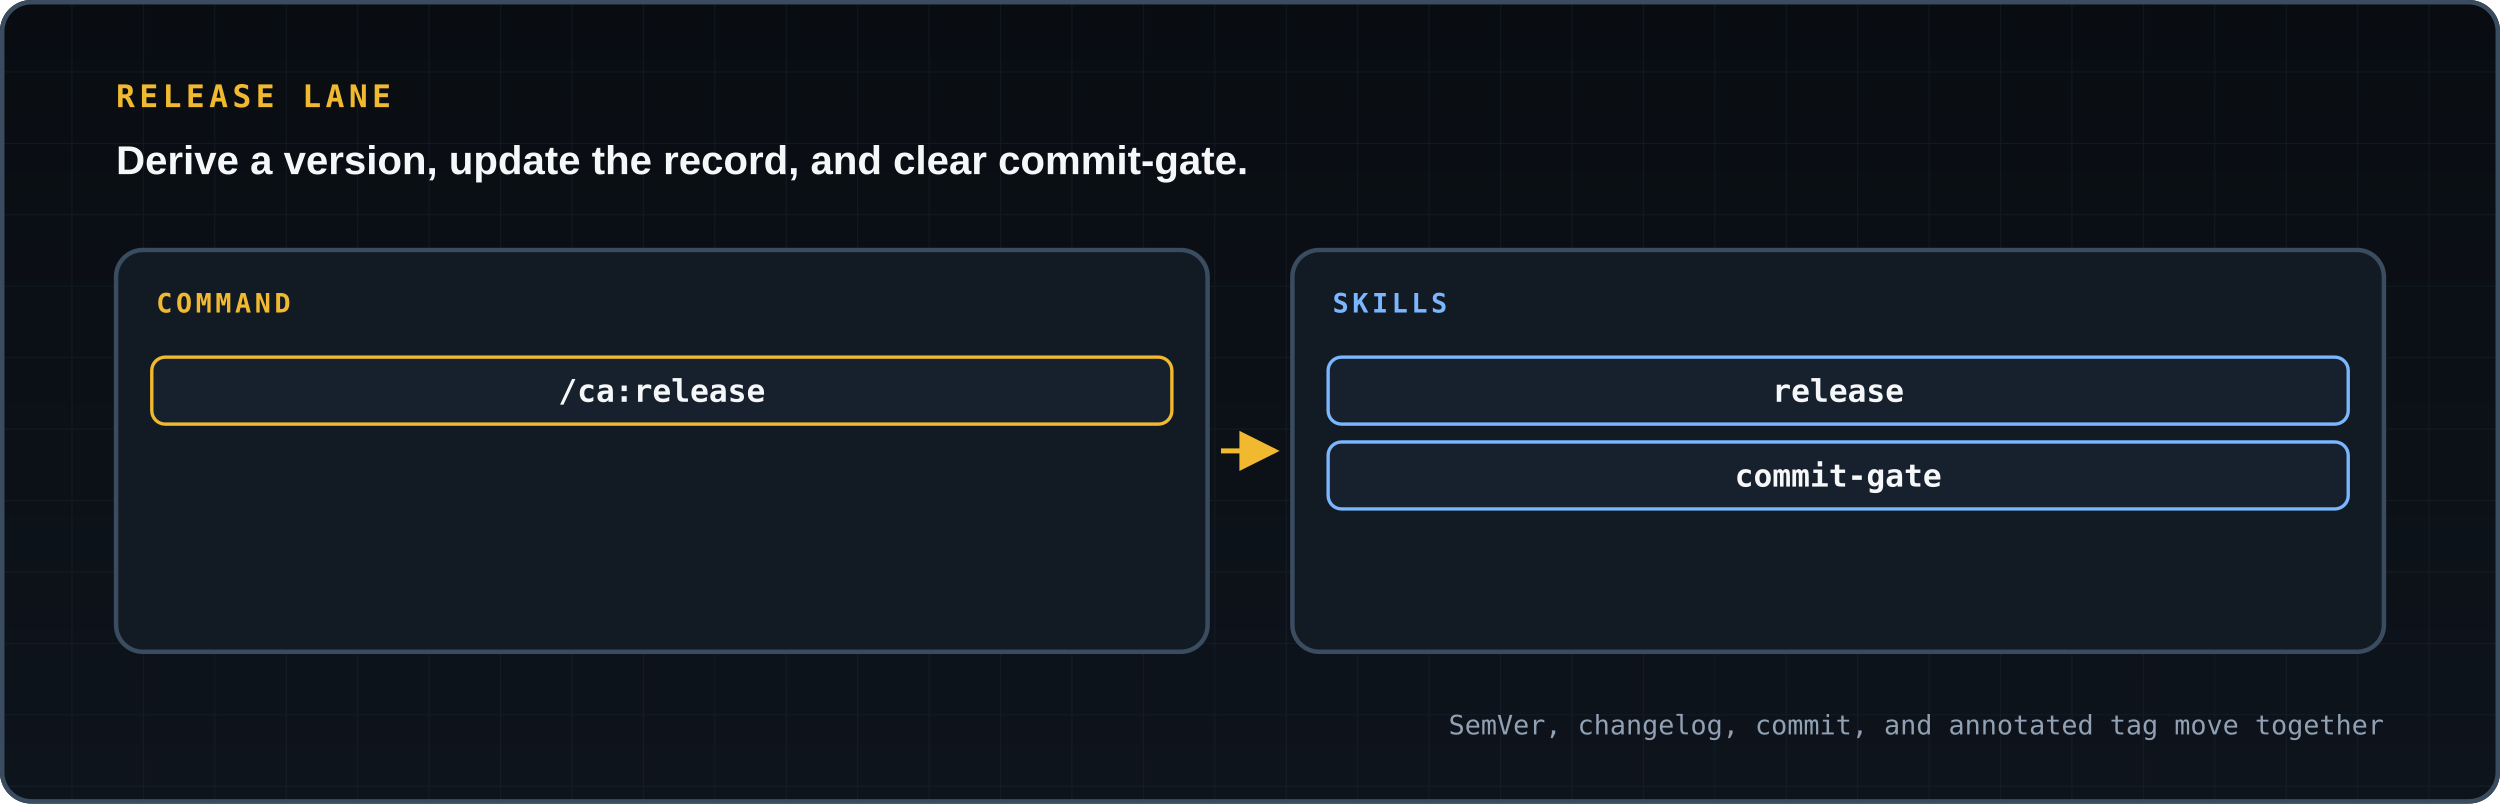
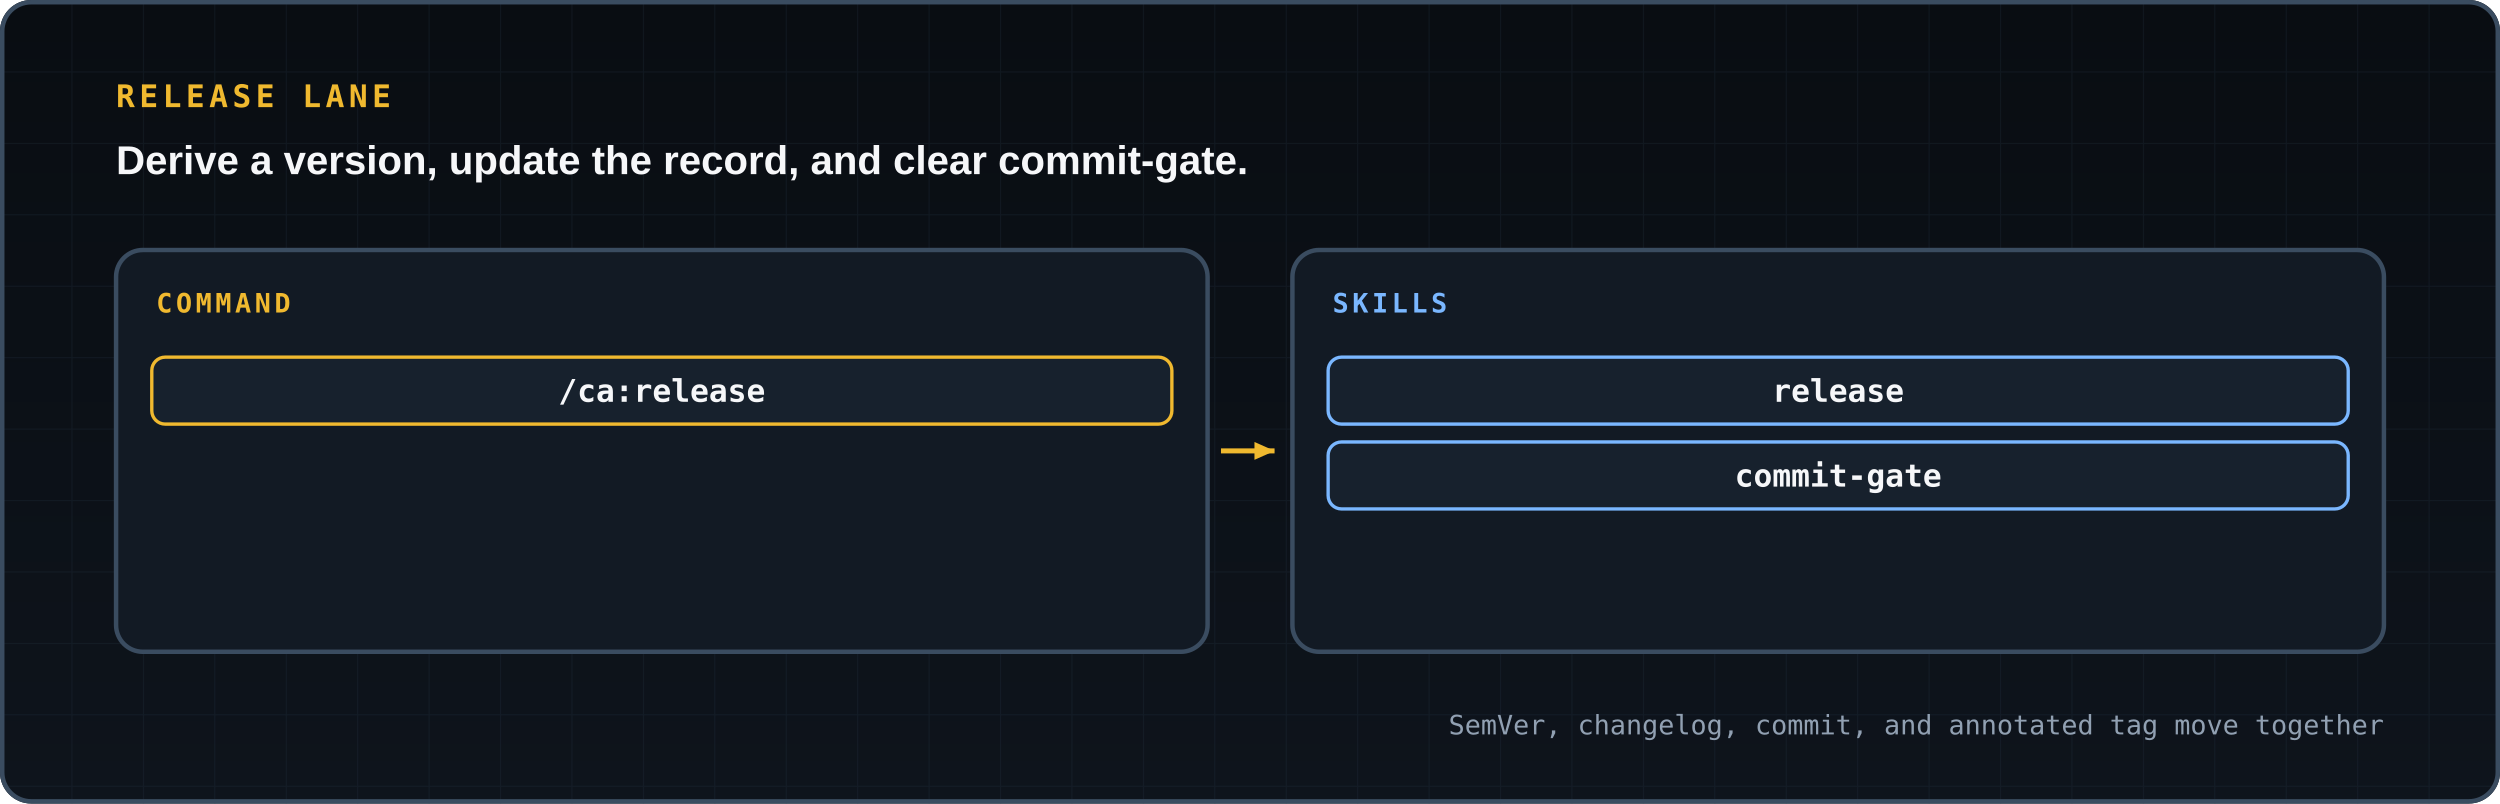
<svg xmlns="http://www.w3.org/2000/svg" viewBox="0 0 1120 360" role="img" data-diagram-system="ca-v2">
  <defs>
    <linearGradient id="canvas" x1="0" y1="0" x2="0" y2="1">
      <stop stop-color="#090d12" />
      <stop offset="1" stop-color="#0e141c" />
    </linearGradient>
    <pattern id="grid" width="32" height="32" patternUnits="userSpaceOnUse">
      <path d="M32 0H0V32" fill="none" stroke="#273647" stroke-width="1" stroke-opacity=".24" />
    </pattern>
-     <marker id="arrow" markerWidth="8" markerHeight="8" refX="7" refY="4" orient="auto" markerUnits="strokeWidth">
-       <path d="M0 0 8 4 0 8z" fill="context-stroke" />
+     <marker id="arrow" markerUnits="userSpaceOnUse" viewBox="0 0 9 8" markerWidth="9" markerHeight="8" refX="9" refY="4" orient="auto">
+       <path d="M0 0L9 4L0 8Z" fill="context-stroke" />
    </marker>
  </defs>
  <rect width="1120" height="360" rx="14" fill="url(#canvas)" />
  <rect width="1120" height="360" rx="14" fill="url(#grid)" />
  <rect x="1" y="1" width="1118" height="358" rx="13" fill="none" stroke="#3a4c60" stroke-width="2" />
  <text x="52" y="48" font-family="JetBrains Mono Variable, Consolas, Cascadia Mono, monospace" font-size="14" font-weight="750" fill="#f0b92f" text-anchor="start" letter-spacing="2" data-max-width="1044">RELEASE LANE</text>
  <text x="52" y="78" font-family="Manrope Variable, Segoe UI, Arial, sans-serif" font-size="18" font-weight="700" fill="#f6f7f9" text-anchor="start" data-max-width="1044">Derive a version, update the record, and clear commit-gate.</text>
  <rect x="52" y="112" width="489" height="180" rx="12" fill="#121a24" stroke="#3a4c60" stroke-width="2" />
  <text x="70" y="140" font-family="JetBrains Mono Variable, Consolas, Cascadia Mono, monospace" font-size="12" font-weight="750" fill="#f0b92f" text-anchor="start" letter-spacing="1.6" data-label-kind="annotation" data-max-width="1026">COMMAND</text>
  <rect x="68" y="160" width="457" height="30" rx="6" fill="#17212d" stroke="#f0b92f" stroke-width="1.5" />
  <text x="296.5" y="180" font-family="JetBrains Mono Variable, Consolas, Cascadia Mono, monospace" font-size="14" font-weight="650" fill="#f6f7f9" text-anchor="middle" data-max-width="447">/ca:release</text>
  <path d="M547 202 L571 202" fill="none" stroke="#f0b92f" stroke-width="2.25" marker-end="url(#arrow)" />
  <rect x="579" y="112" width="489" height="180" rx="12" fill="#121a24" stroke="#3a4c60" stroke-width="2" />
  <text x="597" y="140" font-family="JetBrains Mono Variable, Consolas, Cascadia Mono, monospace" font-size="12" font-weight="750" fill="#7ab7ff" text-anchor="start" letter-spacing="1.6" data-label-kind="annotation" data-max-width="499">SKILLS</text>
  <rect x="595" y="160" width="457" height="30" rx="6" fill="#17212d" stroke="#7ab7ff" stroke-width="1.5" />
  <text x="823.5" y="180" font-family="JetBrains Mono Variable, Consolas, Cascadia Mono, monospace" font-size="14" font-weight="650" fill="#f6f7f9" text-anchor="middle" data-max-width="447">release</text>
  <rect x="595" y="198" width="457" height="30" rx="6" fill="#17212d" stroke="#7ab7ff" stroke-width="1.5" />
  <text x="823.5" y="218" font-family="JetBrains Mono Variable, Consolas, Cascadia Mono, monospace" font-size="14" font-weight="650" fill="#f6f7f9" text-anchor="middle" data-max-width="447">commit-gate</text>
  <text x="1068" y="329" font-family="JetBrains Mono Variable, Consolas, Cascadia Mono, monospace" font-size="12" font-weight="500" fill="#91a0b2" text-anchor="end" data-label-kind="annotation" data-max-width="1044">SemVer, changelog, commit, and annotated tag move together</text>
</svg>
